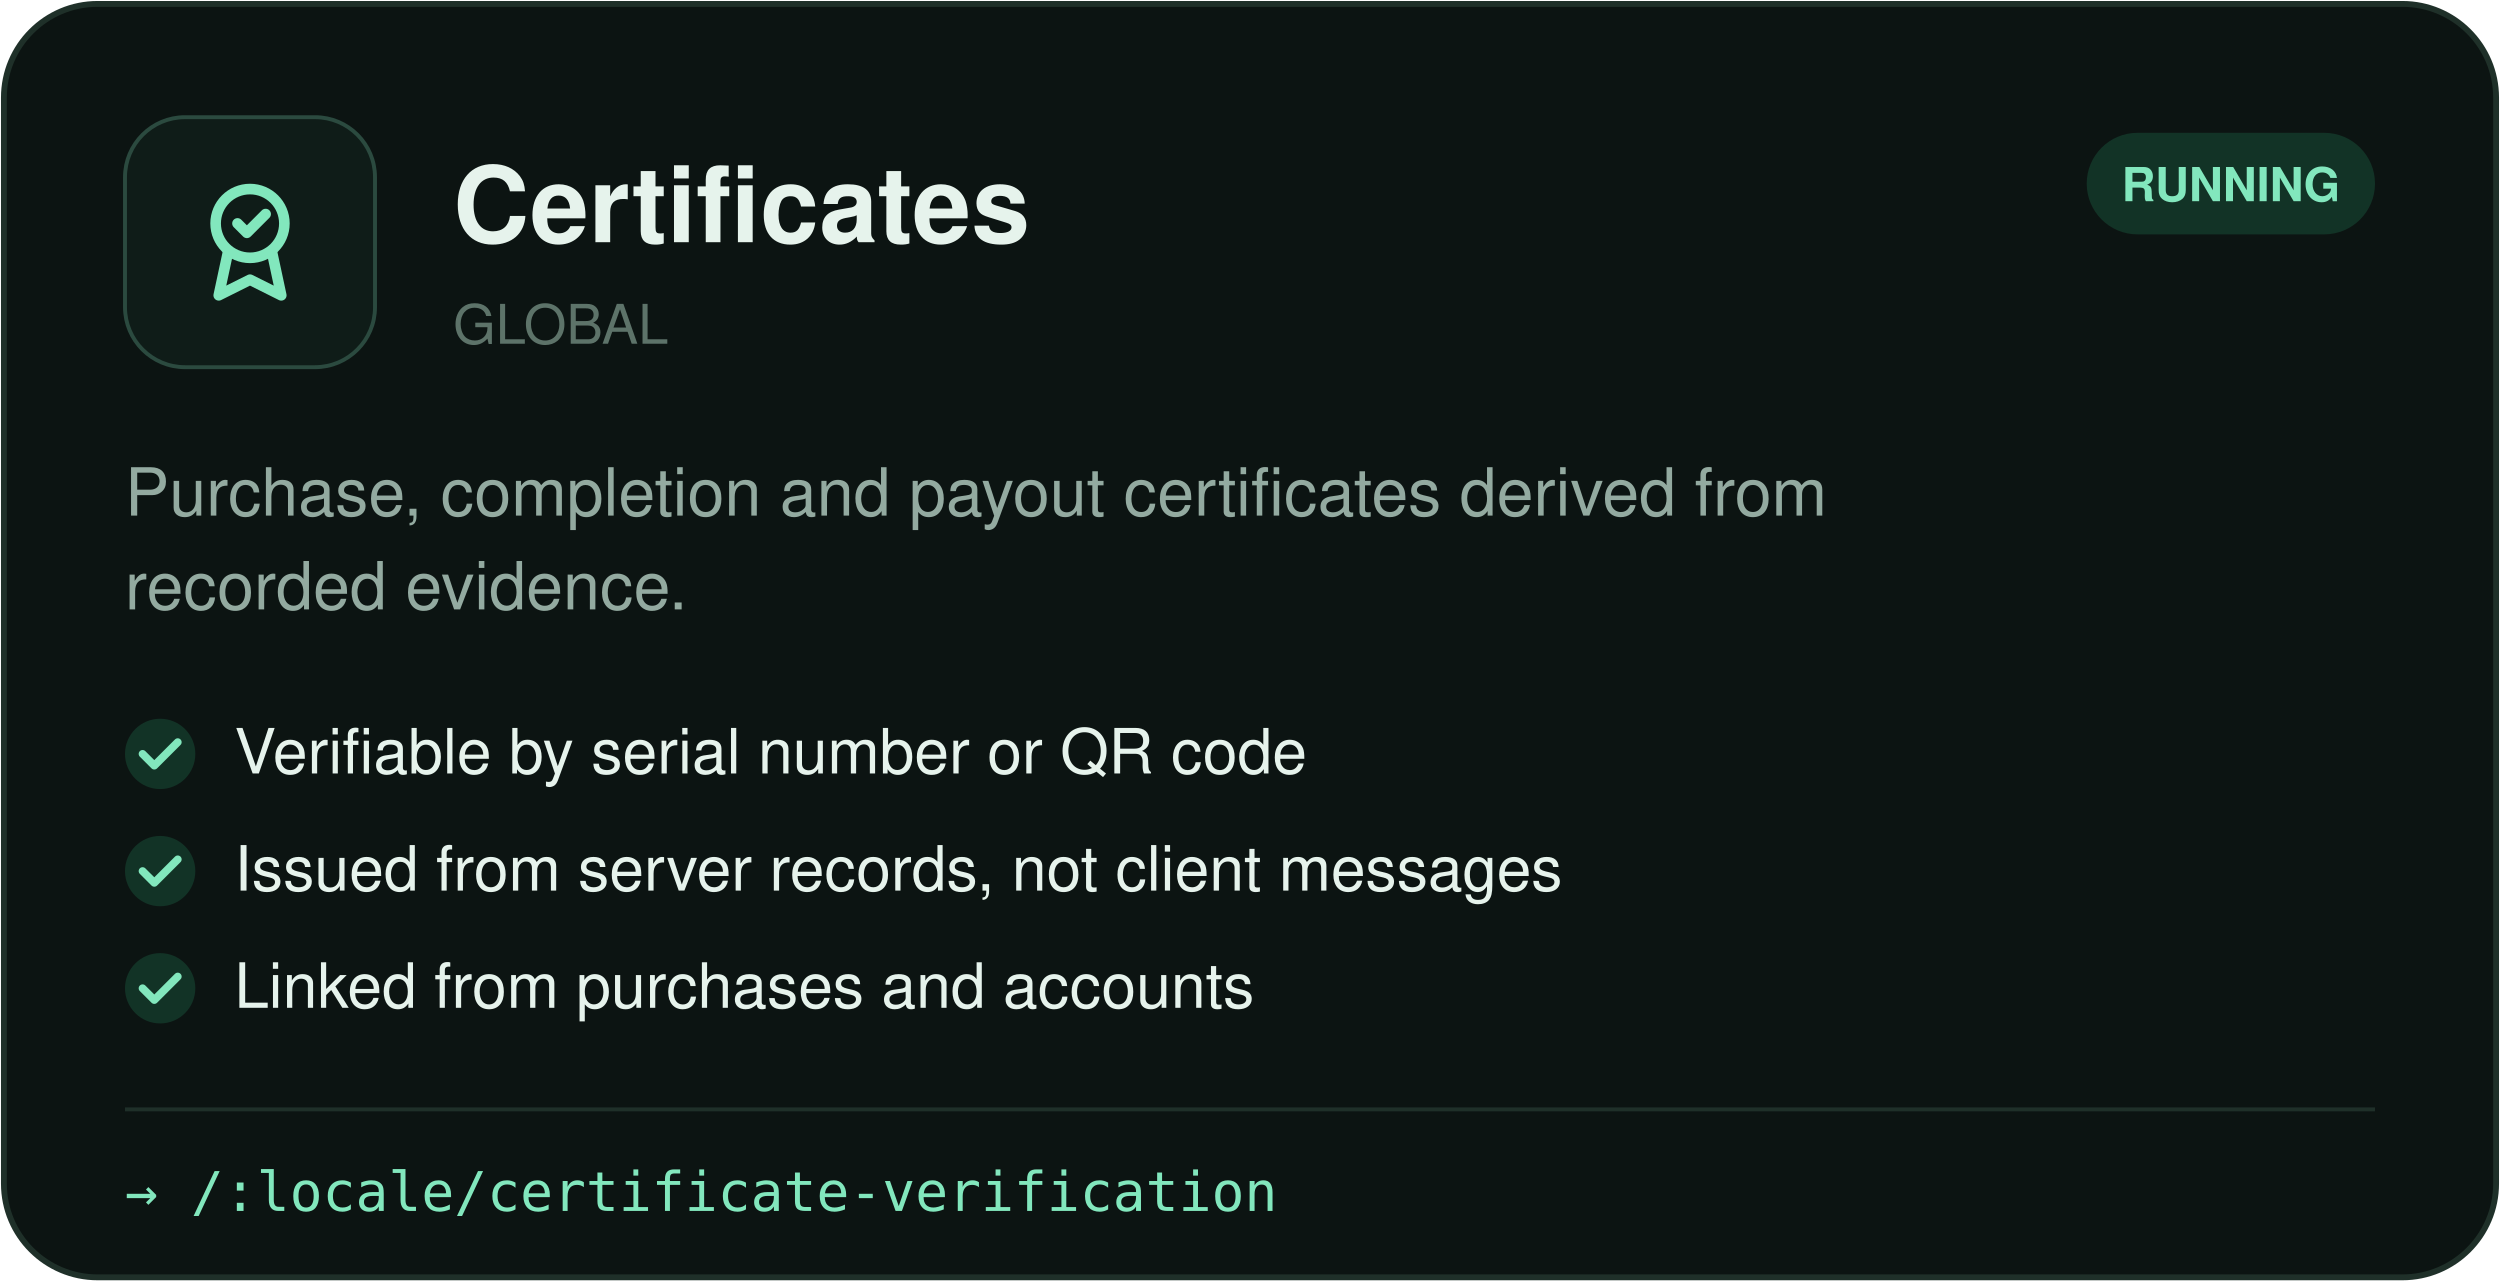
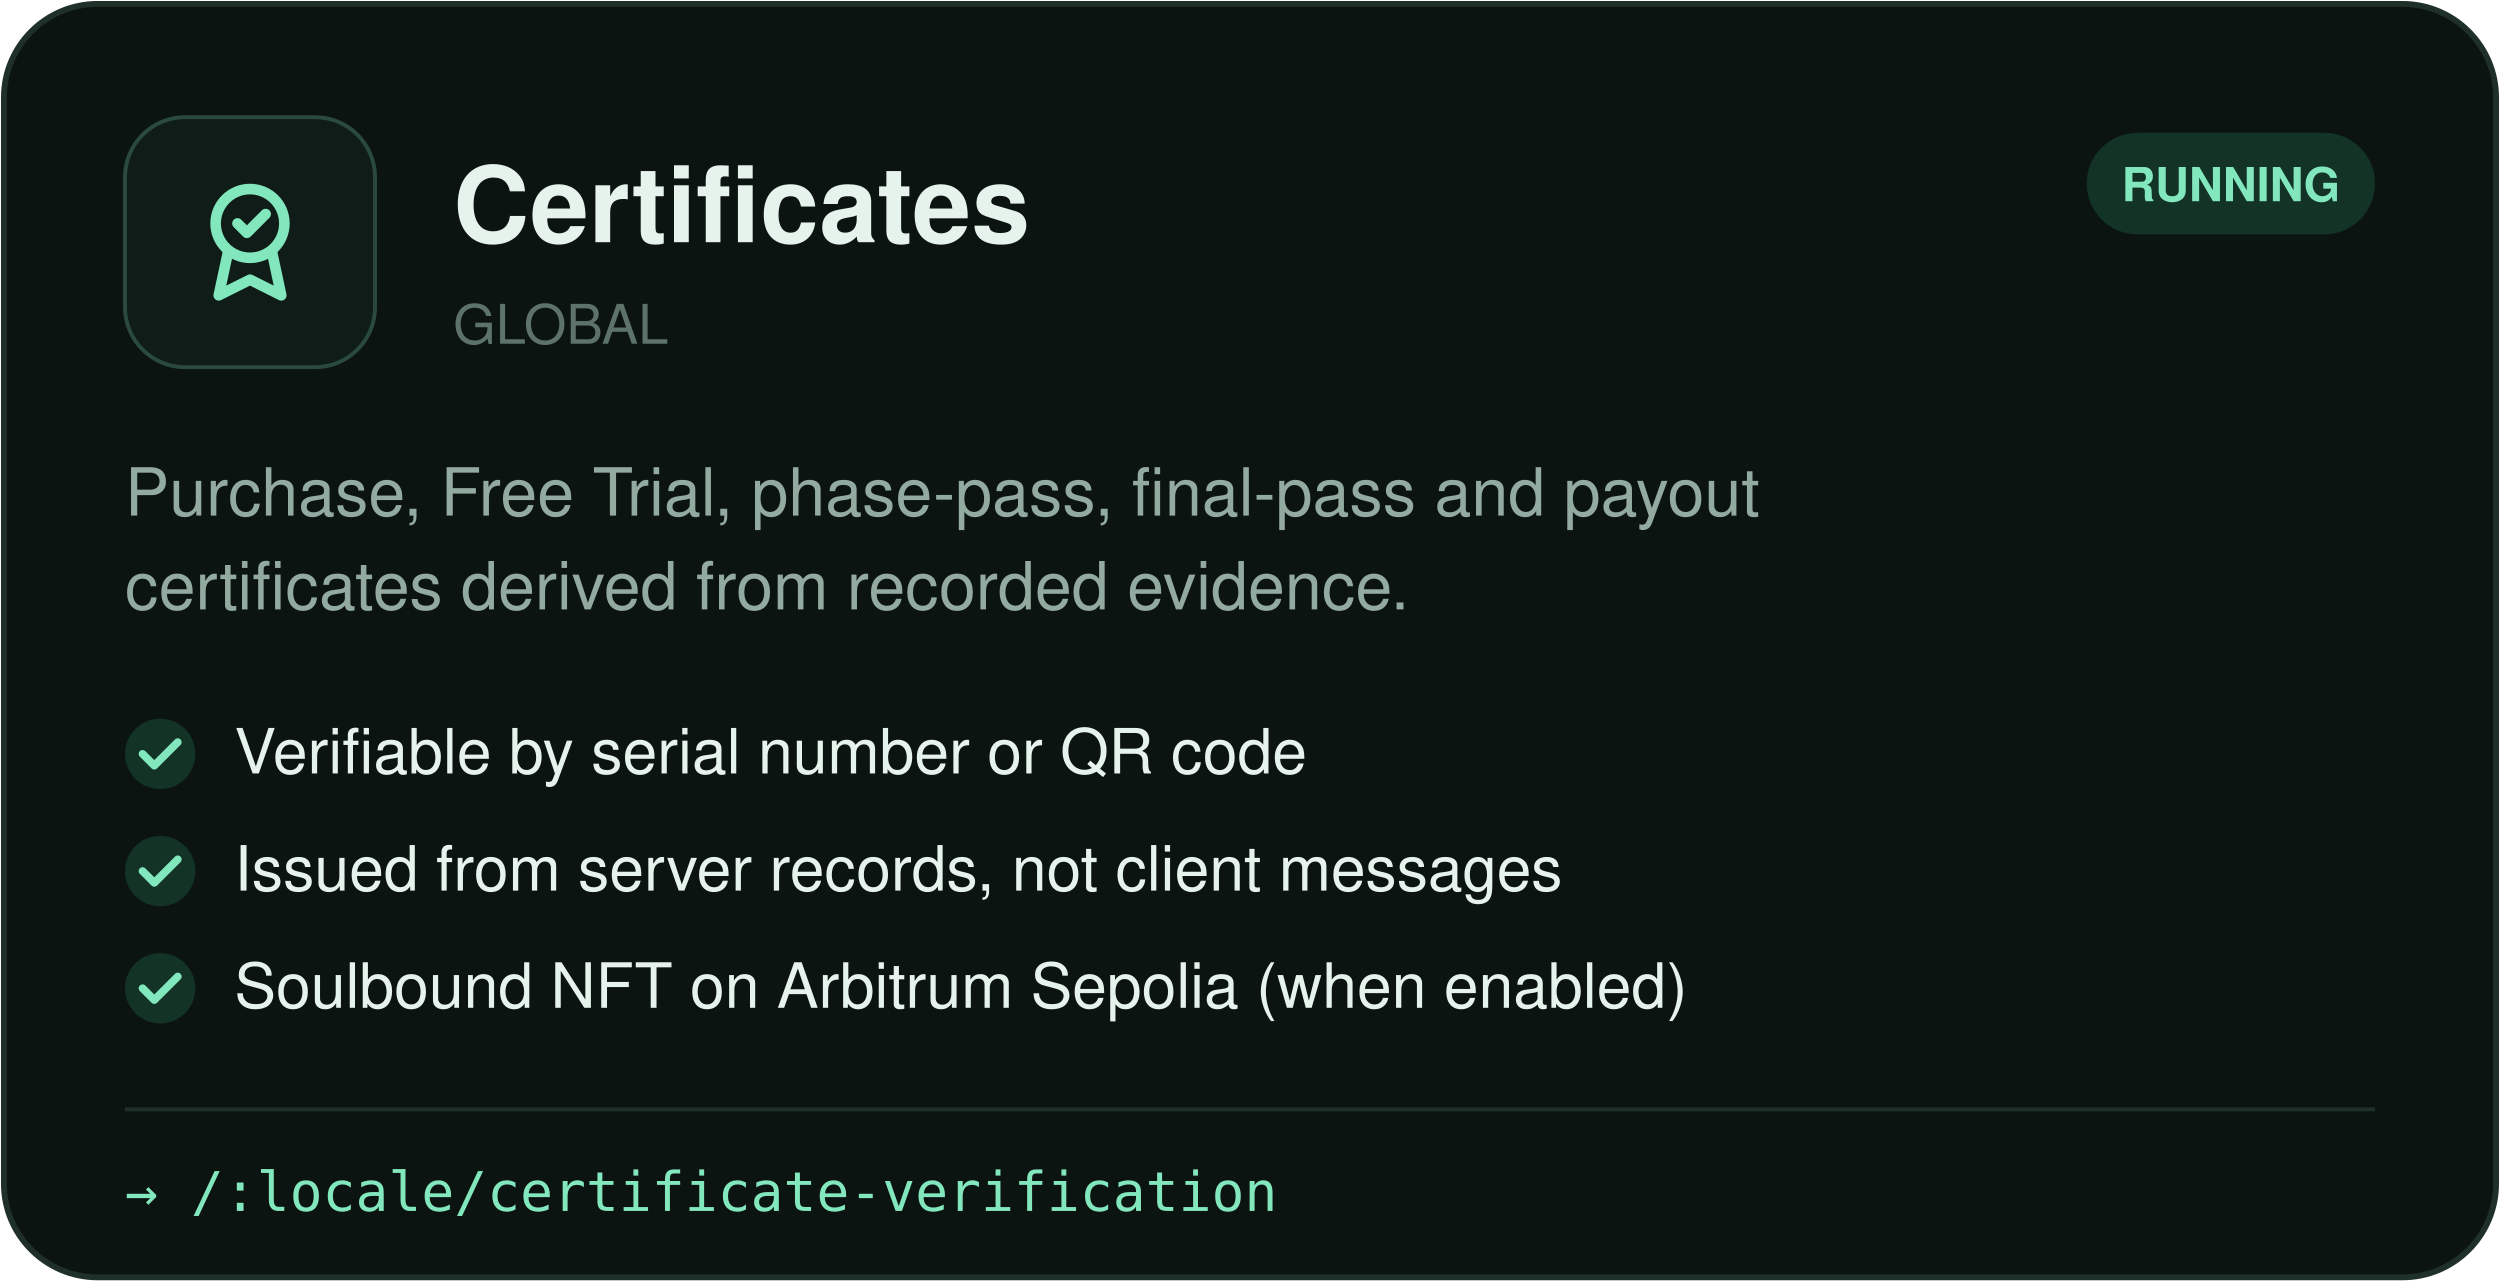
<svg xmlns="http://www.w3.org/2000/svg" width="640" height="328" viewBox="0 0 640 328" role="img" aria-labelledby="title">
  <g font-family="Ubuntu,Segoe UI,Helvetica,Arial,sans-serif">
    <rect x="1" y="1" width="638" height="326" rx="24" fill="#0c1412" stroke="#1f3029" stroke-width="1.5" />
    <rect x="32" y="30" width="64" height="64" rx="15.36" fill="#0f1c18" stroke="#2b4a3f" />
    <g transform="translate(44.8 42.8) scale(1.6)" fill="none" stroke="#82e7bd" stroke-width="1.7" stroke-linecap="round" stroke-linejoin="round">
      <circle cx="12" cy="9" r="5.5" />
      <path d="m8.5 13.5-1.5 7 5-2.5 5 2.5-1.5-7" />
      <path d="m10 9 1.5 1.5L14.5 7.5" />
    </g>
    <text x="116" y="62" font-size="27" fill="#e6f3ec" font-weight="700" text-anchor="start">Certificates</text>
    <text x="116" y="88" font-size="14" fill="#5d7369" font-weight="400" text-anchor="start">GLOBAL</text>
    <rect x="534.2" y="34" width="73.8" height="26" rx="13" fill="#123326" />
    <text x="571.1" y="51.5" font-size="12" fill="#82e7bd" font-weight="700" text-anchor="middle">RUNNING</text>
-     <text x="32" y="132" font-size="17" fill="#93aaa0" font-weight="400" text-anchor="start">Purchase, completion and payout certificates derived from</text>
-     <text x="32" y="156" font-size="17" fill="#93aaa0" font-weight="400" text-anchor="start">recorded evidence.</text>
+     <text x="32" y="132" font-size="17" fill="#93aaa0" font-weight="400" text-anchor="start">Purchase, Free Trial, phase-pass, final-pass and payout</text>
+     <text x="32" y="156" font-size="17" fill="#93aaa0" font-weight="400" text-anchor="start">certificates derived from recorded evidence.</text>
    <circle cx="41" cy="193" r="9" fill="#123326" />
    <path d="M36.5 193l3 3 6-6" fill="none" stroke="#82e7bd" stroke-width="2" stroke-linecap="round" stroke-linejoin="round" />
    <text x="60" y="198" font-size="16" fill="#e6f3ec" font-weight="400" text-anchor="start">Verifiable by serial number or QR code</text>
    <circle cx="41" cy="223" r="9" fill="#123326" />
    <path d="M36.5 223l3 3 6-6" fill="none" stroke="#82e7bd" stroke-width="2" stroke-linecap="round" stroke-linejoin="round" />
    <text x="60" y="228" font-size="16" fill="#e6f3ec" font-weight="400" text-anchor="start">Issued from server records, not client messages</text>
    <circle cx="41" cy="253" r="9" fill="#123326" />
    <path d="M36.5 253l3 3 6-6" fill="none" stroke="#82e7bd" stroke-width="2" stroke-linecap="round" stroke-linejoin="round" />
-     <text x="60" y="258" font-size="16" fill="#e6f3ec" font-weight="400" text-anchor="start">Linked from purchases and accounts</text>
+     <text x="60" y="258" font-size="16" fill="#e6f3ec" font-weight="400" text-anchor="start">Soulbound NFT on Arbitrum Sepolia (when enabled)</text>
    <line x1="32" y1="284" x2="608" y2="284" stroke="#1f3029" />
    <text x="32" y="310" font-size="14" fill="#82e7bd" font-weight="400" text-anchor="start" font-family="Ubuntu Mono,SFMono-Regular,Menlo,Consolas,monospace">→ /:locale/certificate-verification</text>
  </g>
</svg>
